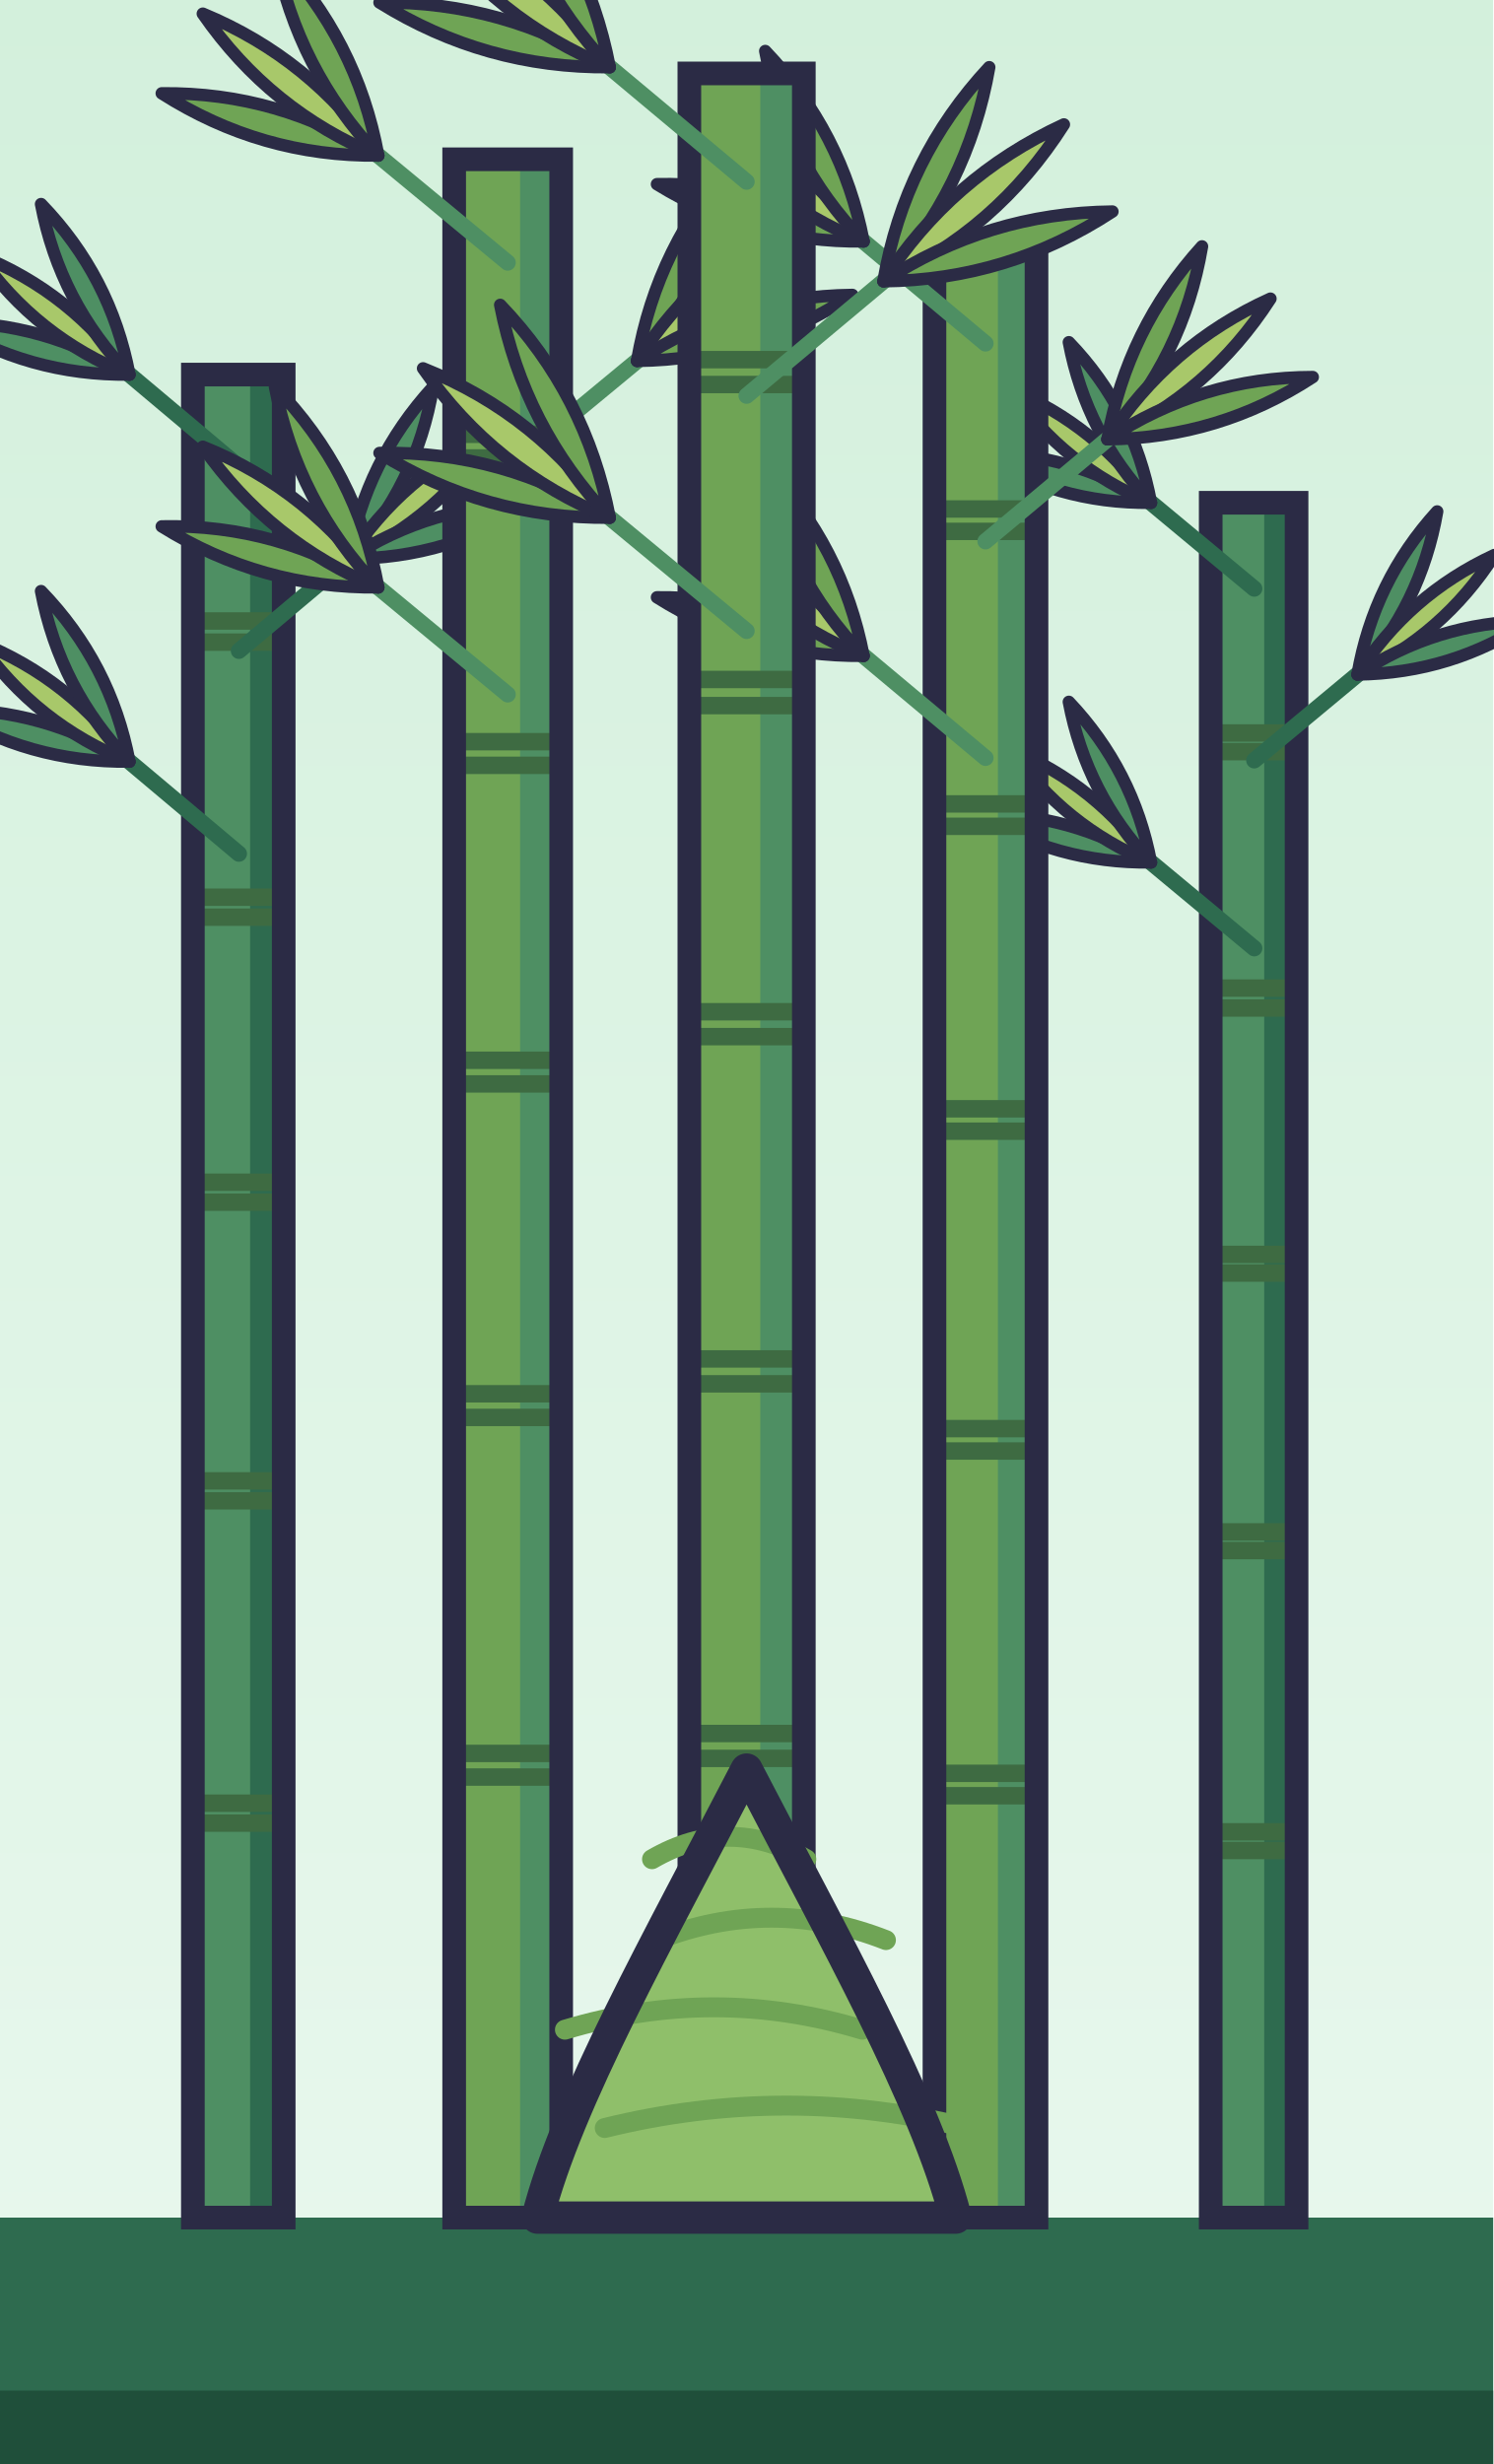
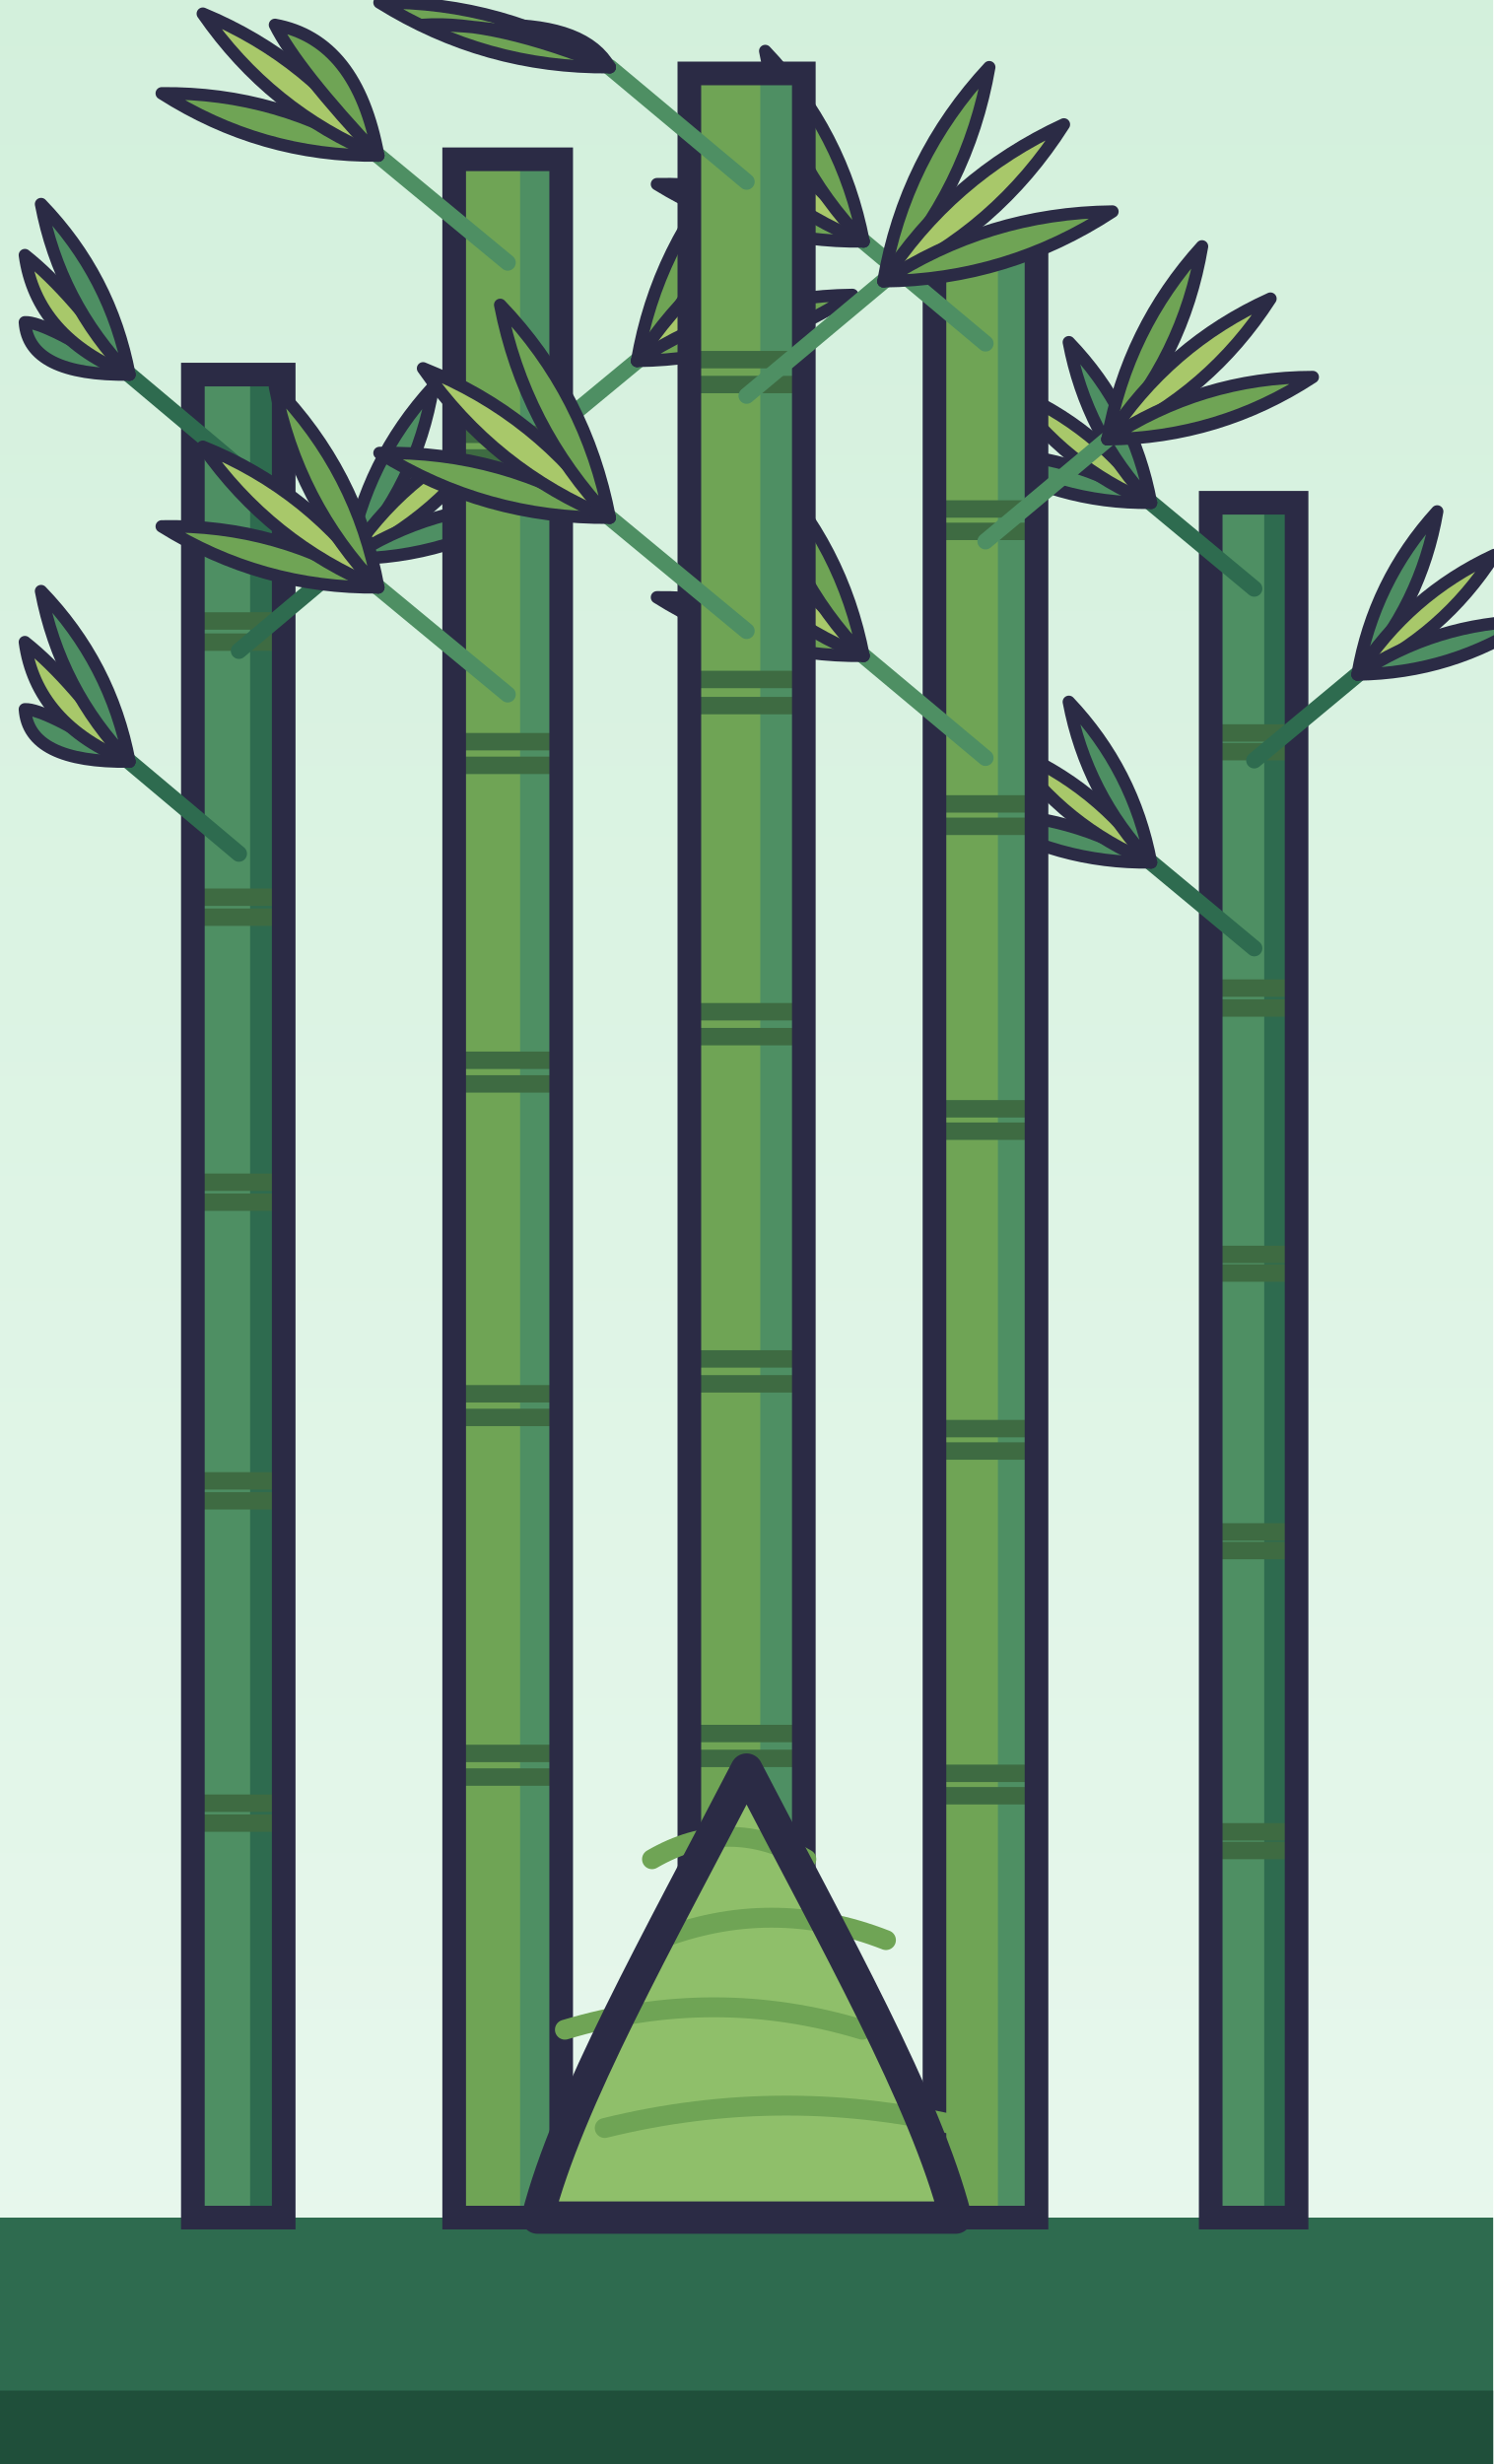
<svg xmlns="http://www.w3.org/2000/svg" viewBox="0 0 120 198" width="120" height="198" role="img" aria-label="담양 죽녹원 대숲" data-landmark="juknokwon-bamboo-forest">
  <defs>
    <linearGradient id="sky" x1="0" y1="0" x2="0" y2="1">
      <stop offset="0" stop-color="#D3F0DC" />
      <stop offset="1" stop-color="#E9F8EE" />
    </linearGradient>
  </defs>
  <rect width="120" height="198" fill="url(#sky)" />
  <rect y="178.2" width="120" height="19.8" fill="#2E6B4F" />
  <rect y="192.1" width="120" height="5.9" fill="#1F4F3A" />
  <rect x="15.5" y="30.1" width="7.3" height="148.1" fill="#4E8F63" />
  <rect x="20.1" y="30.1" width="2.8" height="148.1" fill="#2E6B4F" />
  <g fill="none" stroke="#3E6B42" stroke-width="1.4">
    <path d="M15.5,146.5 L22.9,146.5" />
    <path d="M15.5,144.9 L22.9,144.9" />
    <path d="M15.5,120.6 L22.9,120.6" />
    <path d="M15.5,119.0 L22.9,119.0" />
    <path d="M15.5,96.6 L22.9,96.6" />
    <path d="M15.5,95.0 L22.9,95.0" />
    <path d="M15.5,73.7 L22.9,73.7" />
    <path d="M15.5,72.1 L22.9,72.1" />
    <path d="M15.5,51.6 L22.9,51.6" />
    <path d="M15.5,49.9 L22.9,49.9" />
  </g>
  <g fill="none" stroke="#2B2B45" stroke-width="1.9">
    <rect x="15.5" y="30.1" width="7.3" height="148.1" />
  </g>
  <g fill="none" stroke="#2E6B4F" stroke-width="1.3" stroke-linecap="round">
    <path d="M19.2,37.5 L10.4,30.1" />
  </g>
-   <path d="M10.4,30.1 Q3.6,25.8 -4.5,25.9 Q2.3,30.2 10.4,30.1 Z" fill="#4E8F63" />
-   <g fill="none" stroke="#2B2B45" stroke-width="1.0" stroke-linejoin="round">
-     <path d="M10.4,30.1 Q3.6,25.8 -4.5,25.9 Q2.3,30.2 10.4,30.1 Z" />
-   </g>
-   <path d="M10.4,30.1 Q5.8,23.5 -1.7,20.5 Q2.9,27.1 10.4,30.1 Z" fill="#A8C86A" />
-   <g fill="none" stroke="#2B2B45" stroke-width="1.0" stroke-linejoin="round">
-     <path d="M10.4,30.1 Q5.8,23.5 -1.7,20.5 Q2.9,27.1 10.4,30.1 Z" />
+   <path d="M10.4,30.1 Q3.6,25.8 2.0,25.9 Q2.3,30.2 10.4,30.1 Z" fill="#4E8F63" />
+   <g fill="none" stroke="#2B2B45" stroke-width="1.0" stroke-linejoin="round">
+     <path d="M10.4,30.1 Q3.6,25.8 2.0,25.9 Q2.3,30.2 10.4,30.1 Z" />
+   </g>
+   <path d="M10.4,30.1 Q5.8,23.5 2.0,20.5 Q2.9,27.1 10.4,30.1 Z" fill="#A8C86A" />
+   <g fill="none" stroke="#2B2B45" stroke-width="1.0" stroke-linejoin="round">
+     <path d="M10.4,30.1 Q5.8,23.5 2.0,20.5 Q2.9,27.1 10.4,30.1 Z" />
  </g>
  <path d="M10.4,30.1 Q8.9,22.2 3.3,16.4 Q4.8,24.3 10.4,30.1 Z" fill="#4E8F63" />
  <g fill="none" stroke="#2B2B45" stroke-width="1.0" stroke-linejoin="round">
    <path d="M10.4,30.1 Q8.9,22.2 3.3,16.4 Q4.8,24.3 10.4,30.1 Z" />
  </g>
  <g fill="none" stroke="#2E6B4F" stroke-width="1.3" stroke-linecap="round">
    <path d="M19.2,52.3 L28.0,44.9" />
  </g>
  <path d="M28.0,44.9 Q33.5,39.0 34.8,31.1 Q29.4,37.0 28.0,44.9 Z" fill="#4E8F63" />
  <g fill="none" stroke="#2B2B45" stroke-width="1.0" stroke-linejoin="round">
    <path d="M28.0,44.9 Q33.5,39.0 34.8,31.1 Q29.4,37.0 28.0,44.9 Z" />
  </g>
  <path d="M28.0,44.9 Q35.3,41.6 39.7,34.8 Q32.3,38.2 28.0,44.9 Z" fill="#A8C86A" />
  <g fill="none" stroke="#2B2B45" stroke-width="1.0" stroke-linejoin="round">
    <path d="M28.0,44.9 Q35.3,41.6 39.7,34.8 Q32.3,38.2 28.0,44.9 Z" />
  </g>
  <path d="M28.0,44.9 Q36.1,44.9 42.8,40.5 Q34.7,40.5 28.0,44.9 Z" fill="#4E8F63" />
  <g fill="none" stroke="#2B2B45" stroke-width="1.0" stroke-linejoin="round">
    <path d="M28.0,44.9 Q36.1,44.9 42.8,40.5 Q34.7,40.5 28.0,44.9 Z" />
  </g>
  <g fill="none" stroke="#2E6B4F" stroke-width="1.3" stroke-linecap="round">
    <path d="M19.2,68.6 L10.4,61.2" />
  </g>
-   <path d="M10.4,61.2 Q3.6,56.9 -4.5,57.0 Q2.3,61.3 10.4,61.2 Z" fill="#4E8F63" />
-   <g fill="none" stroke="#2B2B45" stroke-width="1.0" stroke-linejoin="round">
-     <path d="M10.4,61.2 Q3.6,56.9 -4.5,57.0 Q2.3,61.3 10.4,61.2 Z" />
-   </g>
-   <path d="M10.4,61.2 Q5.8,54.6 -1.7,51.6 Q2.9,58.2 10.4,61.2 Z" fill="#A8C86A" />
-   <g fill="none" stroke="#2B2B45" stroke-width="1.0" stroke-linejoin="round">
-     <path d="M10.4,61.2 Q5.8,54.6 -1.7,51.6 Q2.9,58.2 10.4,61.2 Z" />
+   <path d="M10.4,61.2 Q3.6,56.9 2.0,57.0 Q2.3,61.3 10.4,61.2 Z" fill="#4E8F63" />
+   <g fill="none" stroke="#2B2B45" stroke-width="1.0" stroke-linejoin="round">
+     <path d="M10.4,61.2 Q3.6,56.9 2.0,57.0 Q2.3,61.3 10.4,61.2 Z" />
+   </g>
+   <path d="M10.4,61.2 Q5.8,54.6 2.0,51.6 Q2.9,58.2 10.4,61.2 Z" fill="#A8C86A" />
+   <g fill="none" stroke="#2B2B45" stroke-width="1.0" stroke-linejoin="round">
+     <path d="M10.4,61.2 Q5.8,54.6 2.0,51.6 Q2.9,58.2 10.4,61.2 Z" />
  </g>
  <path d="M10.4,61.2 Q8.9,53.3 3.3,47.5 Q4.8,55.4 10.4,61.2 Z" fill="#4E8F63" />
  <g fill="none" stroke="#2B2B45" stroke-width="1.0" stroke-linejoin="round">
    <path d="M10.4,61.2 Q8.9,53.3 3.3,47.5 Q4.8,55.4 10.4,61.2 Z" />
  </g>
  <rect x="97.3" y="40.4" width="6.9" height="137.8" fill="#4E8F63" />
  <rect x="101.6" y="40.4" width="2.6" height="137.8" fill="#2E6B4F" />
  <g fill="none" stroke="#3E6B42" stroke-width="1.4">
    <path d="M97.3,148.7 L104.3,148.7" />
    <path d="M97.3,147.2 L104.3,147.2" />
    <path d="M97.3,124.6 L104.3,124.6" />
    <path d="M97.3,123.1 L104.3,123.1" />
    <path d="M97.3,102.3 L104.3,102.3" />
    <path d="M97.3,100.8 L104.3,100.8" />
    <path d="M97.3,81.0 L104.3,81.0" />
    <path d="M97.3,79.4 L104.3,79.4" />
    <path d="M97.3,60.4 L104.3,60.4" />
    <path d="M97.3,58.9 L104.3,58.9" />
  </g>
  <g fill="none" stroke="#2B2B45" stroke-width="1.9">
    <rect x="97.3" y="40.4" width="6.9" height="137.8" />
  </g>
  <g fill="none" stroke="#2E6B4F" stroke-width="1.3" stroke-linecap="round">
    <path d="M100.8,47.3 L92.5,40.4" />
  </g>
  <path d="M92.5,40.4 Q86.1,36.3 78.5,36.4 Q84.9,40.5 92.5,40.4 Z" fill="#4E8F63" />
  <g fill="none" stroke="#2B2B45" stroke-width="1.0" stroke-linejoin="round">
    <path d="M92.5,40.4 Q86.1,36.3 78.5,36.4 Q84.9,40.5 92.5,40.4 Z" />
  </g>
  <path d="M92.5,40.4 Q88.2,34.2 81.2,31.3 Q85.5,37.5 92.5,40.4 Z" fill="#A8C86A" />
  <g fill="none" stroke="#2B2B45" stroke-width="1.0" stroke-linejoin="round">
    <path d="M92.5,40.4 Q88.2,34.2 81.2,31.3 Q85.5,37.5 92.5,40.4 Z" />
  </g>
  <path d="M92.5,40.4 Q91.1,32.9 85.9,27.5 Q87.3,34.9 92.5,40.4 Z" fill="#4E8F63" />
  <g fill="none" stroke="#2B2B45" stroke-width="1.0" stroke-linejoin="round">
    <path d="M92.5,40.4 Q91.1,32.9 85.9,27.5 Q87.3,34.9 92.5,40.4 Z" />
  </g>
  <g fill="none" stroke="#2E6B4F" stroke-width="1.3" stroke-linecap="round">
    <path d="M100.8,61.1 L109.1,54.2" />
  </g>
  <path d="M109.1,54.2 Q114.2,48.6 115.5,41.1 Q110.4,46.7 109.1,54.2 Z" fill="#4E8F63" />
  <g fill="none" stroke="#2B2B45" stroke-width="1.0" stroke-linejoin="round">
    <path d="M109.1,54.2 Q114.2,48.6 115.5,41.1 Q110.4,46.7 109.1,54.2 Z" />
  </g>
  <path d="M109.1,54.2 Q116.0,51.0 120.1,44.6 Q113.2,47.8 109.1,54.2 Z" fill="#A8C86A" />
  <g fill="none" stroke="#2B2B45" stroke-width="1.0" stroke-linejoin="round">
    <path d="M109.1,54.2 Q116.0,51.0 120.1,44.6 Q113.2,47.8 109.1,54.2 Z" />
  </g>
  <path d="M109.1,54.2 Q116.7,54.1 123.0,49.9 Q115.4,50.0 109.1,54.2 Z" fill="#4E8F63" />
  <g fill="none" stroke="#2B2B45" stroke-width="1.0" stroke-linejoin="round">
    <path d="M109.1,54.2 Q116.7,54.1 123.0,49.9 Q115.4,50.0 109.1,54.2 Z" />
  </g>
  <g fill="none" stroke="#2E6B4F" stroke-width="1.3" stroke-linecap="round">
    <path d="M100.8,76.2 L92.5,69.3" />
  </g>
  <path d="M92.5,69.3 Q86.1,65.3 78.5,65.4 Q84.9,69.4 92.5,69.3 Z" fill="#4E8F63" />
  <g fill="none" stroke="#2B2B45" stroke-width="1.0" stroke-linejoin="round">
    <path d="M92.5,69.3 Q86.1,65.3 78.5,65.4 Q84.9,69.4 92.5,69.3 Z" />
  </g>
  <path d="M92.5,69.3 Q88.2,63.1 81.2,60.2 Q85.5,66.4 92.5,69.3 Z" fill="#A8C86A" />
  <g fill="none" stroke="#2B2B45" stroke-width="1.0" stroke-linejoin="round">
    <path d="M92.5,69.3 Q88.2,63.1 81.2,60.2 Q85.5,66.4 92.5,69.3 Z" />
  </g>
  <path d="M92.5,69.3 Q91.1,61.9 85.9,56.4 Q87.3,63.8 92.5,69.3 Z" fill="#4E8F63" />
  <g fill="none" stroke="#2B2B45" stroke-width="1.0" stroke-linejoin="round">
    <path d="M92.5,69.3 Q91.1,61.9 85.9,56.4 Q87.3,63.8 92.5,69.3 Z" />
  </g>
  <rect x="36.5" y="12.8" width="8.6" height="165.4" fill="#6FA455" />
  <rect x="41.8" y="12.8" width="3.3" height="165.4" fill="#4E8F63" />
  <g fill="none" stroke="#3E6B42" stroke-width="1.4">
    <path d="M36.5,142.8 L45.1,142.8" />
    <path d="M36.5,140.9 L45.1,140.9" />
    <path d="M36.5,113.9 L45.1,113.9" />
    <path d="M36.5,112.0 L45.1,112.0" />
    <path d="M36.5,87.1 L45.1,87.1" />
    <path d="M36.5,85.2 L45.1,85.2" />
    <path d="M36.5,61.5 L45.1,61.5" />
    <path d="M36.5,59.6 L45.1,59.6" />
    <path d="M36.5,36.8 L45.1,36.8" />
    <path d="M36.5,34.9 L45.1,34.9" />
  </g>
  <g fill="none" stroke="#2B2B45" stroke-width="1.9">
    <rect x="36.5" y="12.8" width="8.6" height="165.4" />
  </g>
  <g fill="none" stroke="#4E8F63" stroke-width="1.3" stroke-linecap="round">
    <path d="M40.8,21.1 L30.4,12.5" />
  </g>
  <path d="M30.4,12.5 Q22.4,7.4 13.0,7.5 Q21.0,12.6 30.4,12.5 Z" fill="#6FA455" />
  <g fill="none" stroke="#2B2B45" stroke-width="1.0" stroke-linejoin="round">
    <path d="M30.4,12.5 Q22.4,7.4 13.0,7.5 Q21.0,12.6 30.4,12.5 Z" />
  </g>
  <path d="M30.4,12.5 Q25.0,4.7 16.3,1.1 Q21.7,8.9 30.4,12.5 Z" fill="#A8C86A" />
  <g fill="none" stroke="#2B2B45" stroke-width="1.0" stroke-linejoin="round">
    <path d="M30.4,12.5 Q25.0,4.7 16.3,1.1 Q21.7,8.9 30.4,12.5 Z" />
  </g>
-   <path d="M30.4,12.5 Q28.7,3.2 22.1,-3.7 Q23.9,5.6 30.4,12.5 Z" fill="#6FA455" />
-   <g fill="none" stroke="#2B2B45" stroke-width="1.0" stroke-linejoin="round">
-     <path d="M30.4,12.5 Q28.7,3.2 22.1,-3.7 Q23.9,5.6 30.4,12.5 Z" />
+   <path d="M30.4,12.5 Q28.7,3.2 22.1,2.0 Q23.9,5.6 30.4,12.5 Z" fill="#6FA455" />
+   <g fill="none" stroke="#2B2B45" stroke-width="1.0" stroke-linejoin="round">
+     <path d="M30.4,12.5 Q28.7,3.2 22.1,2.0 Q23.9,5.6 30.4,12.5 Z" />
  </g>
  <g fill="none" stroke="#4E8F63" stroke-width="1.3" stroke-linecap="round">
    <path d="M40.8,37.6 L51.2,29.0" />
  </g>
  <path d="M51.2,29.0 Q57.6,22.0 59.2,12.7 Q52.8,19.7 51.2,29.0 Z" fill="#6FA455" />
  <g fill="none" stroke="#2B2B45" stroke-width="1.0" stroke-linejoin="round">
    <path d="M51.2,29.0 Q57.6,22.0 59.2,12.7 Q52.8,19.7 51.2,29.0 Z" />
  </g>
  <path d="M51.2,29.0 Q59.8,25.1 64.9,17.1 Q56.3,21.0 51.2,29.0 Z" fill="#A8C86A" />
  <g fill="none" stroke="#2B2B45" stroke-width="1.0" stroke-linejoin="round">
    <path d="M51.2,29.0 Q59.8,25.1 64.9,17.1 Q56.3,21.0 51.2,29.0 Z" />
  </g>
  <path d="M51.2,29.0 Q60.6,28.9 68.5,23.7 Q59.1,23.8 51.2,29.0 Z" fill="#6FA455" />
  <g fill="none" stroke="#2B2B45" stroke-width="1.0" stroke-linejoin="round">
    <path d="M51.2,29.0 Q60.6,28.9 68.5,23.7 Q59.1,23.8 51.2,29.0 Z" />
  </g>
  <g fill="none" stroke="#4E8F63" stroke-width="1.3" stroke-linecap="round">
    <path d="M40.8,55.8 L30.4,47.2" />
  </g>
  <path d="M30.4,47.2 Q22.4,42.1 13.0,42.3 Q21.0,47.3 30.4,47.2 Z" fill="#6FA455" />
  <g fill="none" stroke="#2B2B45" stroke-width="1.0" stroke-linejoin="round">
    <path d="M30.4,47.2 Q22.4,42.1 13.0,42.3 Q21.0,47.3 30.4,47.2 Z" />
  </g>
  <path d="M30.4,47.2 Q25.0,39.4 16.3,35.9 Q21.7,43.6 30.4,47.2 Z" fill="#A8C86A" />
  <g fill="none" stroke="#2B2B45" stroke-width="1.0" stroke-linejoin="round">
    <path d="M30.4,47.2 Q25.0,39.4 16.3,35.9 Q21.7,43.6 30.4,47.2 Z" />
  </g>
  <path d="M30.4,47.2 Q28.7,37.9 22.1,31.1 Q23.9,40.4 30.4,47.2 Z" fill="#6FA455" />
  <g fill="none" stroke="#2B2B45" stroke-width="1.0" stroke-linejoin="round">
    <path d="M30.4,47.2 Q28.7,37.9 22.1,31.1 Q23.9,40.4 30.4,47.2 Z" />
  </g>
  <rect x="75.1" y="19.7" width="8.2" height="158.5" fill="#6FA455" />
  <rect x="80.2" y="19.7" width="3.1" height="158.5" fill="#4E8F63" />
  <g fill="none" stroke="#3E6B42" stroke-width="1.4">
    <path d="M75.1,144.3 L83.3,144.3" />
    <path d="M75.1,142.5 L83.3,142.5" />
    <path d="M75.1,116.6 L83.3,116.6" />
    <path d="M75.1,114.8 L83.3,114.8" />
    <path d="M75.1,90.9 L83.3,90.9" />
    <path d="M75.1,89.1 L83.3,89.1" />
    <path d="M75.1,66.4 L83.3,66.4" />
    <path d="M75.1,64.6 L83.3,64.6" />
    <path d="M75.1,42.7 L83.3,42.7" />
    <path d="M75.1,40.9 L83.3,40.9" />
  </g>
  <g fill="none" stroke="#2B2B45" stroke-width="1.9">
    <rect x="75.1" y="19.7" width="8.2" height="158.5" />
  </g>
  <g fill="none" stroke="#4E8F63" stroke-width="1.3" stroke-linecap="round">
    <path d="M79.2,27.6 L69.4,19.4" />
  </g>
  <path d="M69.4,19.4 Q61.7,14.6 52.8,14.8 Q60.4,19.5 69.4,19.4 Z" fill="#6FA455" />
  <g fill="none" stroke="#2B2B45" stroke-width="1.0" stroke-linejoin="round">
    <path d="M69.4,19.4 Q61.7,14.6 52.8,14.8 Q60.4,19.5 69.4,19.4 Z" />
  </g>
  <path d="M69.4,19.4 Q64.2,12.1 55.9,8.7 Q61.0,16.0 69.4,19.4 Z" fill="#A8C86A" />
  <g fill="none" stroke="#2B2B45" stroke-width="1.0" stroke-linejoin="round">
    <path d="M69.4,19.4 Q64.2,12.1 55.9,8.7 Q61.0,16.0 69.4,19.4 Z" />
  </g>
  <path d="M69.4,19.4 Q67.7,10.6 61.5,4.1 Q63.1,12.9 69.4,19.4 Z" fill="#6FA455" />
  <g fill="none" stroke="#2B2B45" stroke-width="1.0" stroke-linejoin="round">
    <path d="M69.4,19.4 Q67.7,10.6 61.5,4.1 Q63.1,12.9 69.4,19.4 Z" />
  </g>
  <g fill="none" stroke="#4E8F63" stroke-width="1.3" stroke-linecap="round">
    <path d="M79.2,43.5 L89.0,35.3" />
  </g>
  <path d="M89.0,35.3 Q95.1,28.7 96.6,19.8 Q90.6,26.4 89.0,35.3 Z" fill="#6FA455" />
  <g fill="none" stroke="#2B2B45" stroke-width="1.0" stroke-linejoin="round">
    <path d="M89.0,35.3 Q95.1,28.7 96.6,19.8 Q90.6,26.4 89.0,35.3 Z" />
  </g>
  <path d="M89.0,35.3 Q97.2,31.6 102.1,24.0 Q93.9,27.7 89.0,35.3 Z" fill="#A8C86A" />
  <g fill="none" stroke="#2B2B45" stroke-width="1.0" stroke-linejoin="round">
    <path d="M89.0,35.3 Q97.2,31.6 102.1,24.0 Q93.9,27.7 89.0,35.3 Z" />
  </g>
  <path d="M89.0,35.3 Q98.0,35.2 105.5,30.3 Q96.6,30.3 89.0,35.3 Z" fill="#6FA455" />
  <g fill="none" stroke="#2B2B45" stroke-width="1.0" stroke-linejoin="round">
    <path d="M89.0,35.3 Q98.0,35.2 105.5,30.3 Q96.6,30.3 89.0,35.3 Z" />
  </g>
  <g fill="none" stroke="#4E8F63" stroke-width="1.3" stroke-linecap="round">
    <path d="M79.2,60.9 L69.4,52.7" />
  </g>
  <path d="M69.4,52.7 Q61.7,47.9 52.8,48.0 Q60.4,52.8 69.4,52.7 Z" fill="#6FA455" />
  <g fill="none" stroke="#2B2B45" stroke-width="1.0" stroke-linejoin="round">
    <path d="M69.4,52.7 Q61.7,47.9 52.8,48.0 Q60.4,52.8 69.4,52.7 Z" />
  </g>
  <path d="M69.4,52.7 Q64.2,45.3 55.9,41.9 Q61.0,49.3 69.4,52.7 Z" fill="#A8C86A" />
  <g fill="none" stroke="#2B2B45" stroke-width="1.0" stroke-linejoin="round">
    <path d="M69.4,52.7 Q64.2,45.3 55.9,41.9 Q61.0,49.3 69.4,52.7 Z" />
  </g>
  <path d="M69.4,52.7 Q67.7,43.9 61.5,37.4 Q63.1,46.2 69.4,52.7 Z" fill="#6FA455" />
  <g fill="none" stroke="#2B2B45" stroke-width="1.0" stroke-linejoin="round">
    <path d="M69.4,52.7 Q67.7,43.9 61.5,37.4 Q63.1,46.2 69.4,52.7 Z" />
  </g>
  <rect x="55.4" y="5.9" width="9.2" height="172.3" fill="#6FA455" />
  <rect x="61.1" y="5.9" width="3.5" height="172.3" fill="#4E8F63" />
  <g fill="none" stroke="#3E6B42" stroke-width="1.4">
    <path d="M55.4,141.3 L64.6,141.3" />
    <path d="M55.4,139.3 L64.6,139.3" />
    <path d="M55.4,111.2 L64.6,111.2" />
    <path d="M55.4,109.2 L64.6,109.2" />
    <path d="M55.4,83.3 L64.6,83.3" />
    <path d="M55.4,81.3 L64.6,81.3" />
    <path d="M55.4,56.7 L64.6,56.7" />
    <path d="M55.4,54.6 L64.6,54.6" />
    <path d="M55.4,30.9 L64.6,30.9" />
    <path d="M55.4,28.9 L64.6,28.9" />
  </g>
  <g fill="none" stroke="#2B2B45" stroke-width="1.9">
    <rect x="55.4" y="5.9" width="9.2" height="172.3" />
  </g>
  <g fill="none" stroke="#4E8F63" stroke-width="1.3" stroke-linecap="round">
    <path d="M60.0,14.6 L49.0,5.4" />
  </g>
  <path d="M49.0,5.4 Q40.5,0.1 30.5,0.2 Q39.0,5.5 49.0,5.4 Z" fill="#6FA455" />
  <g fill="none" stroke="#2B2B45" stroke-width="1.0" stroke-linejoin="round">
    <path d="M49.0,5.4 Q40.5,0.1 30.5,0.2 Q39.0,5.5 49.0,5.4 Z" />
  </g>
-   <path d="M49.0,5.4 Q43.3,-2.8 34.0,-6.6 Q39.7,1.6 49.0,5.4 Z" fill="#A8C86A" />
-   <g fill="none" stroke="#2B2B45" stroke-width="1.0" stroke-linejoin="round">
-     <path d="M49.0,5.4 Q43.3,-2.8 34.0,-6.6 Q39.7,1.6 49.0,5.4 Z" />
-   </g>
-   <path d="M49.0,5.4 Q47.1,-4.5 40.2,-11.7 Q42.1,-1.9 49.0,5.4 Z" fill="#6FA455" />
-   <g fill="none" stroke="#2B2B45" stroke-width="1.0" stroke-linejoin="round">
-     <path d="M49.0,5.4 Q47.1,-4.5 40.2,-11.7 Q42.1,-1.9 49.0,5.4 Z" />
+   <path d="M49.0,5.4 Q43.3,2.0 34.0,2.0 Q39.7,1.6 49.0,5.4 Z" fill="#A8C86A" />
+   <g fill="none" stroke="#2B2B45" stroke-width="1.0" stroke-linejoin="round">
+     <path d="M49.0,5.4 Q43.3,2.0 34.0,2.0 Q39.7,1.6 49.0,5.4 Z" />
+   </g>
+   <path d="M49.0,5.4 Q47.1,2.0 40.2,2.0 Q42.1,2.0 49.0,5.4 Z" fill="#6FA455" />
+   <g fill="none" stroke="#2B2B45" stroke-width="1.0" stroke-linejoin="round">
+     <path d="M49.0,5.4 Q47.1,2.0 40.2,2.0 Q42.1,2.0 49.0,5.4 Z" />
  </g>
  <g fill="none" stroke="#4E8F63" stroke-width="1.3" stroke-linecap="round">
    <path d="M60.0,31.8 L71.0,22.6" />
  </g>
  <path d="M71.0,22.6 Q77.8,15.2 79.5,5.4 Q72.7,12.7 71.0,22.6 Z" fill="#6FA455" />
  <g fill="none" stroke="#2B2B45" stroke-width="1.0" stroke-linejoin="round">
    <path d="M71.0,22.6 Q77.8,15.2 79.5,5.4 Q72.7,12.7 71.0,22.6 Z" />
  </g>
  <path d="M71.0,22.6 Q80.1,18.5 85.5,10.0 Q76.4,14.2 71.0,22.6 Z" fill="#A8C86A" />
  <g fill="none" stroke="#2B2B45" stroke-width="1.0" stroke-linejoin="round">
    <path d="M71.0,22.6 Q80.1,18.5 85.5,10.0 Q76.4,14.2 71.0,22.6 Z" />
  </g>
  <path d="M71.0,22.6 Q81.0,22.5 89.4,17.0 Q79.4,17.1 71.0,22.6 Z" fill="#6FA455" />
  <g fill="none" stroke="#2B2B45" stroke-width="1.0" stroke-linejoin="round">
    <path d="M71.0,22.6 Q81.0,22.5 89.4,17.0 Q79.4,17.1 71.0,22.6 Z" />
  </g>
  <g fill="none" stroke="#4E8F63" stroke-width="1.3" stroke-linecap="round">
    <path d="M60.0,50.7 L49.0,41.6" />
  </g>
  <path d="M49.0,41.6 Q40.5,36.2 30.5,36.4 Q39.0,41.7 49.0,41.6 Z" fill="#6FA455" />
  <g fill="none" stroke="#2B2B45" stroke-width="1.0" stroke-linejoin="round">
    <path d="M49.0,41.6 Q40.5,36.2 30.5,36.4 Q39.0,41.7 49.0,41.6 Z" />
  </g>
  <path d="M49.0,41.6 Q43.3,33.3 34.0,29.6 Q39.7,37.8 49.0,41.6 Z" fill="#A8C86A" />
  <g fill="none" stroke="#2B2B45" stroke-width="1.0" stroke-linejoin="round">
    <path d="M49.0,41.6 Q43.3,33.3 34.0,29.6 Q39.7,37.8 49.0,41.6 Z" />
  </g>
  <path d="M49.0,41.6 Q47.1,31.7 40.2,24.5 Q42.1,34.3 49.0,41.6 Z" fill="#6FA455" />
  <g fill="none" stroke="#2B2B45" stroke-width="1.0" stroke-linejoin="round">
    <path d="M49.0,41.6 Q47.1,31.7 40.2,24.5 Q42.1,34.3 49.0,41.6 Z" />
  </g>
  <path d="M60.0,142.2 C67.1,155.9 74.4,168.8 76.8,178.2 L43.2,178.2 C45.6,168.8 52.9,155.9 60.0,142.2 Z" fill="#8FBF6A" />
  <g fill="none" stroke="#6FA455" stroke-width="1.6" stroke-linecap="round">
    <path d="M48.6,171.0 Q63.2,167.4 77.8,171.0" />
    <path d="M45.4,163.1 Q57.4,159.5 69.3,163.1" />
    <path d="M52.8,155.9 Q62.0,152.3 71.2,155.9" />
    <path d="M52.4,149.4 Q58.6,145.8 64.8,149.4" />
  </g>
  <g fill="none" stroke="#2B2B45" stroke-width="2.6" stroke-linejoin="round" stroke-linecap="round">
    <path d="M60.0,142.2 C67.1,155.9 74.4,168.8 76.8,178.2 L43.2,178.2 C45.6,168.8 52.9,155.9 60.0,142.2 Z" />
  </g>
</svg>
